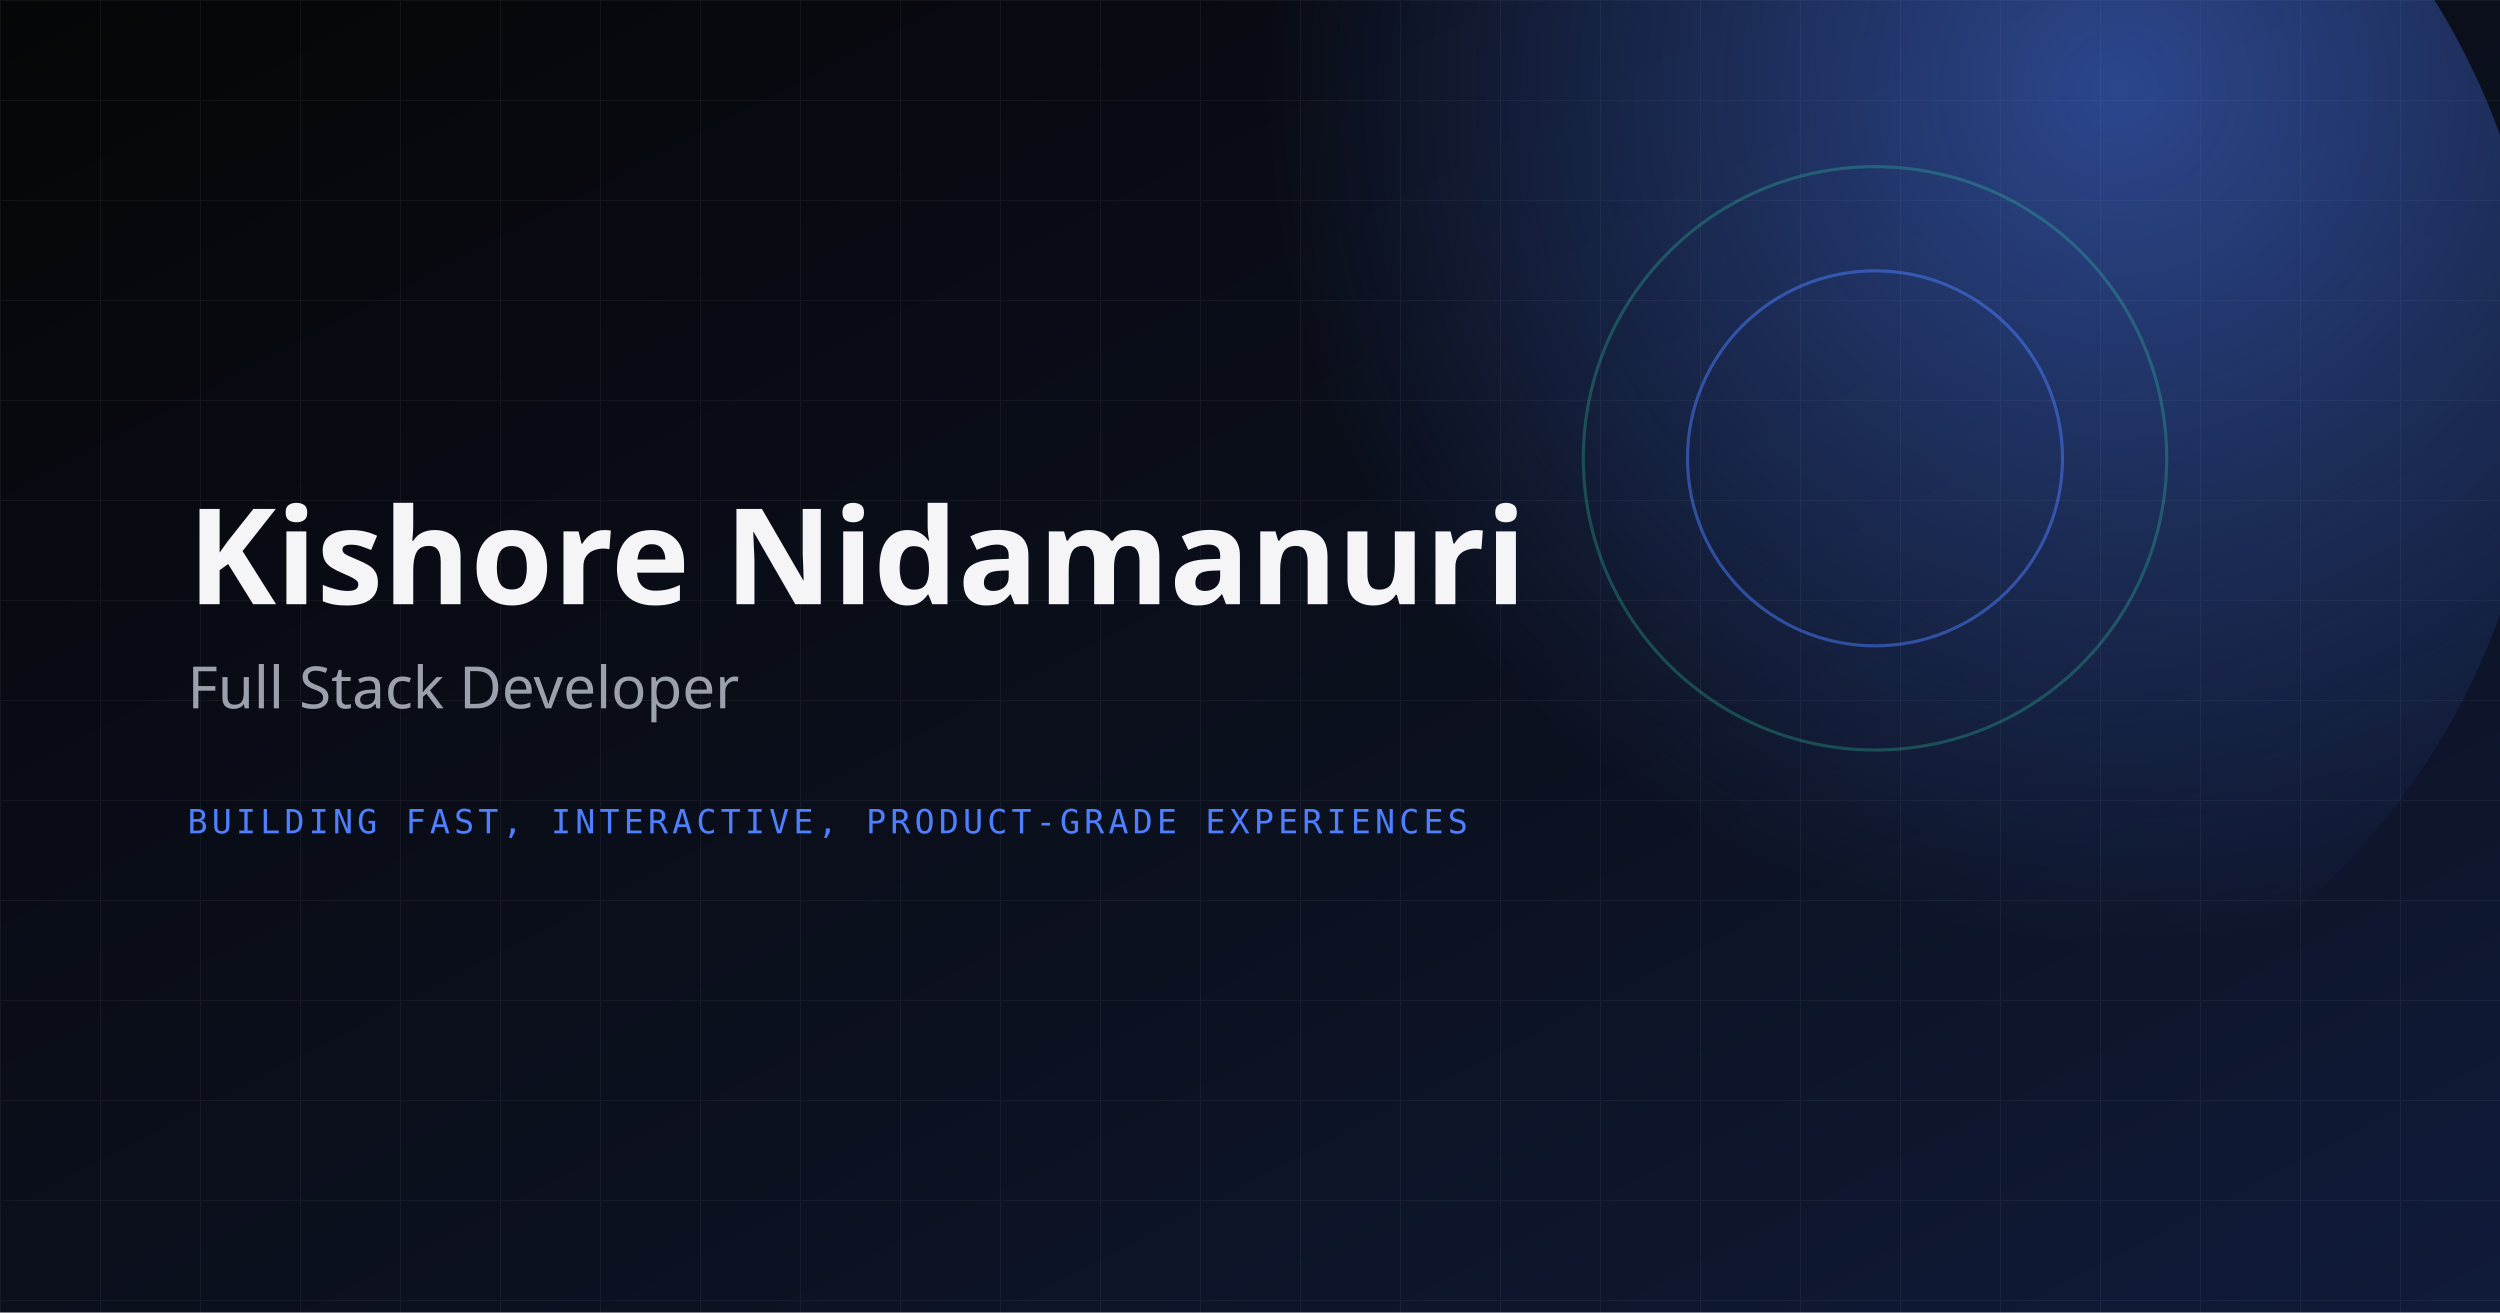
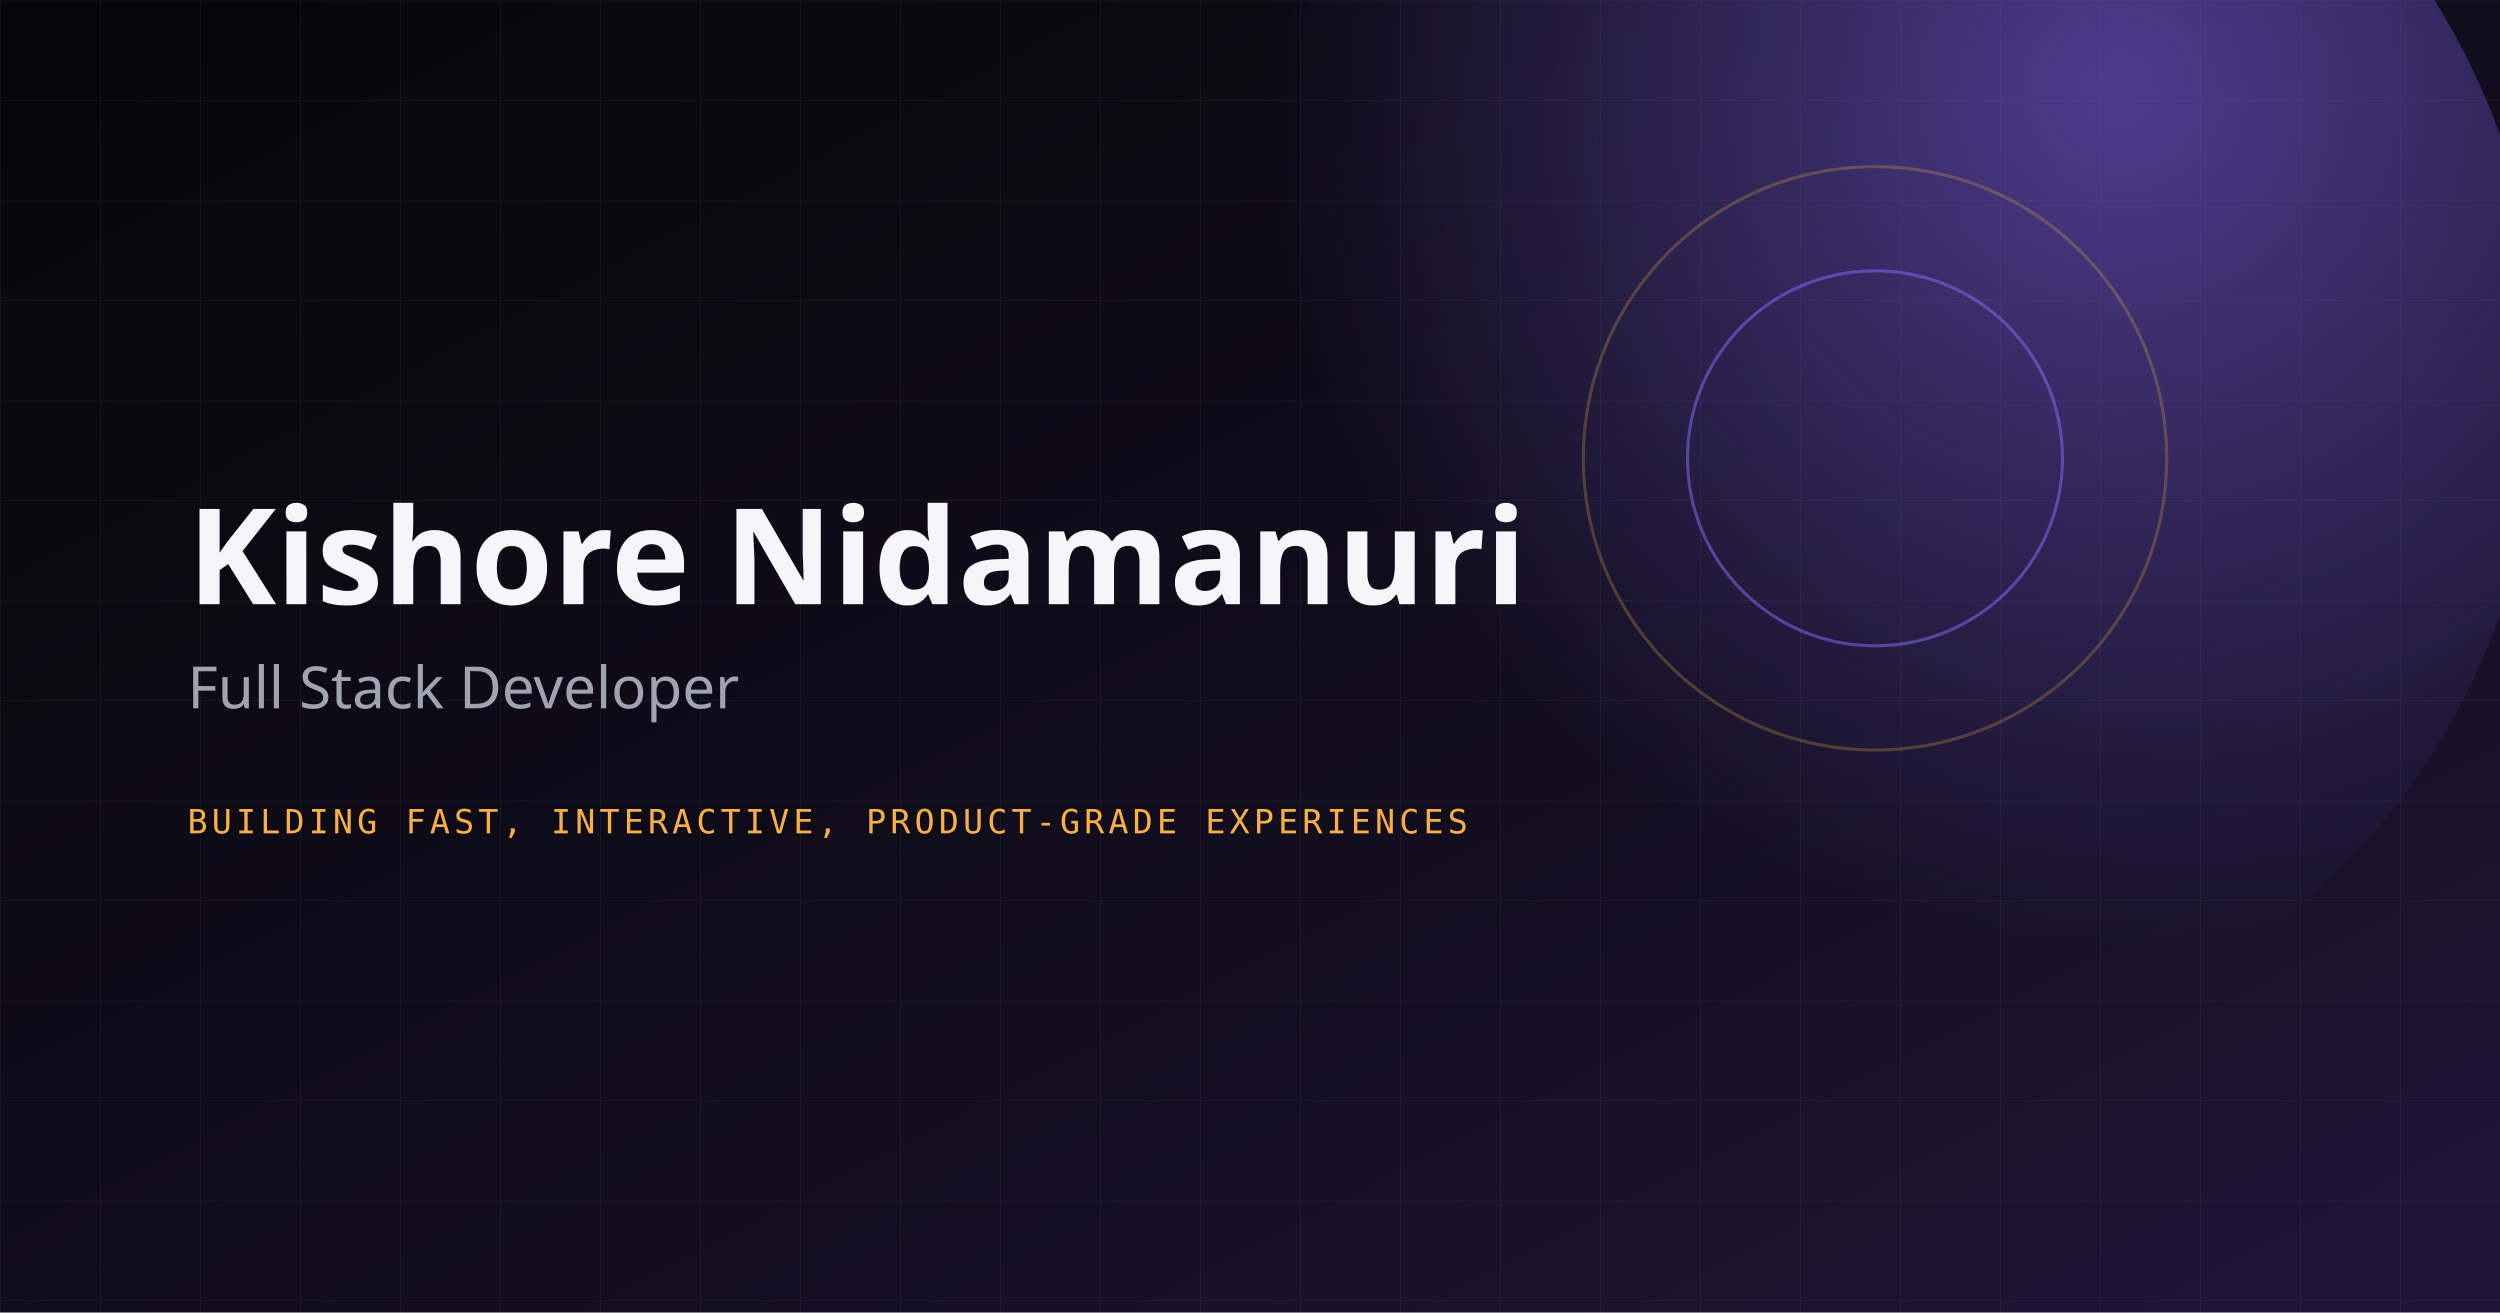
<svg xmlns="http://www.w3.org/2000/svg" viewBox="0 0 1200 630" width="1200" height="630">
  <defs>
    <linearGradient id="bg" x1="0" y1="0" x2="1" y2="1">
-       <stop offset="0%" stop-color="#050608" />
-       <stop offset="60%" stop-color="#0c1120" />
-       <stop offset="100%" stop-color="#101b3a" />
+       <stop offset="0%" stop-color="#060609" />
+       <stop offset="60%" stop-color="#120e1f" />
+       <stop offset="100%" stop-color="#1e1638" />
    </linearGradient>
    <radialGradient id="glow" cx="70%" cy="30%" r="60%">
-       <stop offset="0%" stop-color="#4d7fff" stop-opacity="0.5" />
-       <stop offset="100%" stop-color="#4d7fff" stop-opacity="0" />
+       <stop offset="0%" stop-color="#8a6cff" stop-opacity="0.5" />
+       <stop offset="100%" stop-color="#8a6cff" stop-opacity="0" />
    </radialGradient>
    <pattern id="grid" width="48" height="48" patternUnits="userSpaceOnUse">
      <path d="M 48 0 L 0 0 0 48" fill="none" stroke="#ffffff" stroke-opacity="0.05" stroke-width="1" />
    </pattern>
  </defs>
  <rect width="1200" height="630" fill="url(#bg)" />
  <rect width="1200" height="630" fill="url(#grid)" />
  <circle cx="880" cy="180" r="340" fill="url(#glow)" />
-   <circle cx="900" cy="220" r="90" fill="none" stroke="#4d7fff" stroke-opacity="0.5" stroke-width="1.5" />
-   <circle cx="900" cy="220" r="140" fill="none" stroke="#35e7b7" stroke-opacity="0.25" stroke-width="1.5" />
-   <text x="90" y="290" font-family="'Space Grotesk', system-ui, sans-serif" font-size="64" fill="#f5f5f7" font-weight="600">Kishore Nidamanuri</text>
-   <text x="90" y="340" font-family="system-ui, sans-serif" font-size="28" fill="#9aa0ac">Full Stack Developer</text>
-   <text x="90" y="400" font-family="ui-monospace, monospace" font-size="16" fill="#4d7fff" letter-spacing="2">BUILDING FAST, INTERACTIVE, PRODUCT-GRADE EXPERIENCES</text>
+   <circle cx="900" cy="220" r="90" fill="none" stroke="#8a6cff" stroke-opacity="0.5" stroke-width="1.5" />
+   <circle cx="900" cy="220" r="140" fill="none" stroke="#fab044" stroke-opacity="0.25" stroke-width="1.5" />
+   <text x="90" y="290" font-family="'Space Grotesk', system-ui, sans-serif" font-size="64" fill="#f6f5fa" font-weight="600">Kishore Nidamanuri</text>
+   <text x="90" y="340" font-family="system-ui, sans-serif" font-size="28" fill="#a2a3b2">Full Stack Developer</text>
+   <text x="90" y="400" font-family="ui-monospace, monospace" font-size="16" fill="#fab044" letter-spacing="2">BUILDING FAST, INTERACTIVE, PRODUCT-GRADE EXPERIENCES</text>
</svg>
